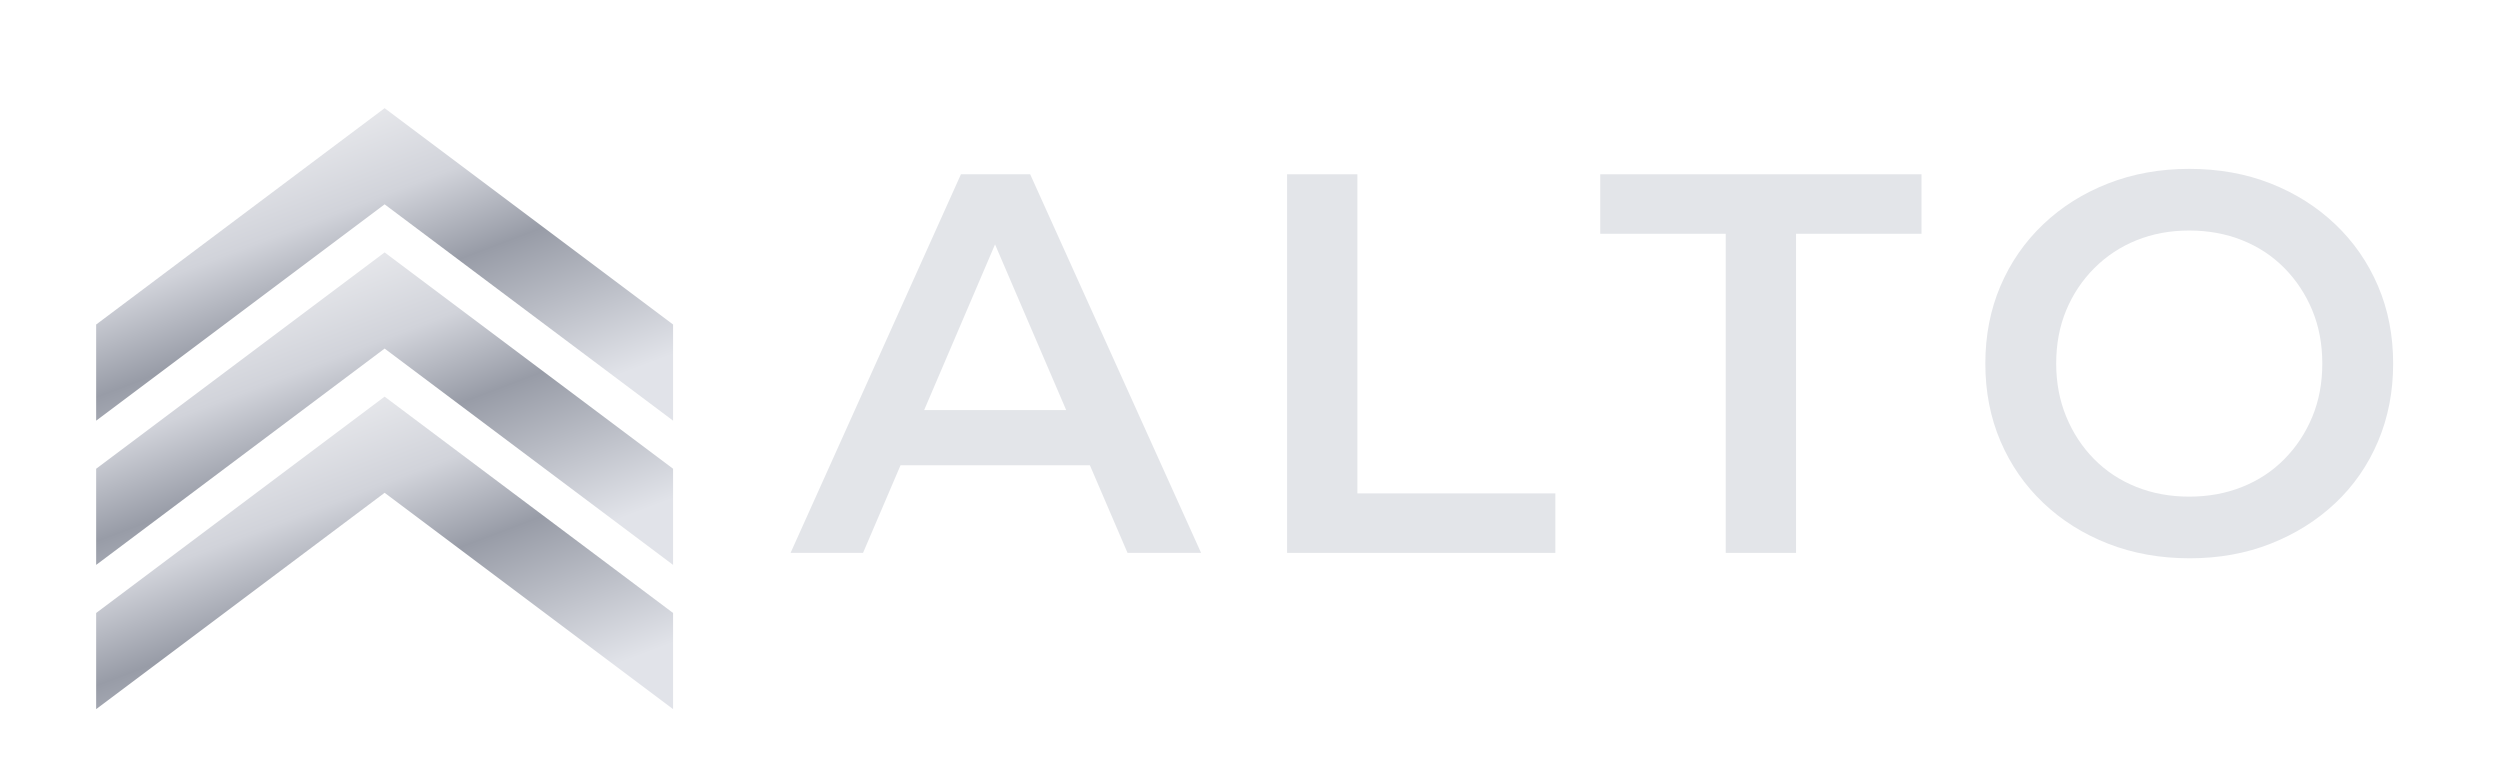
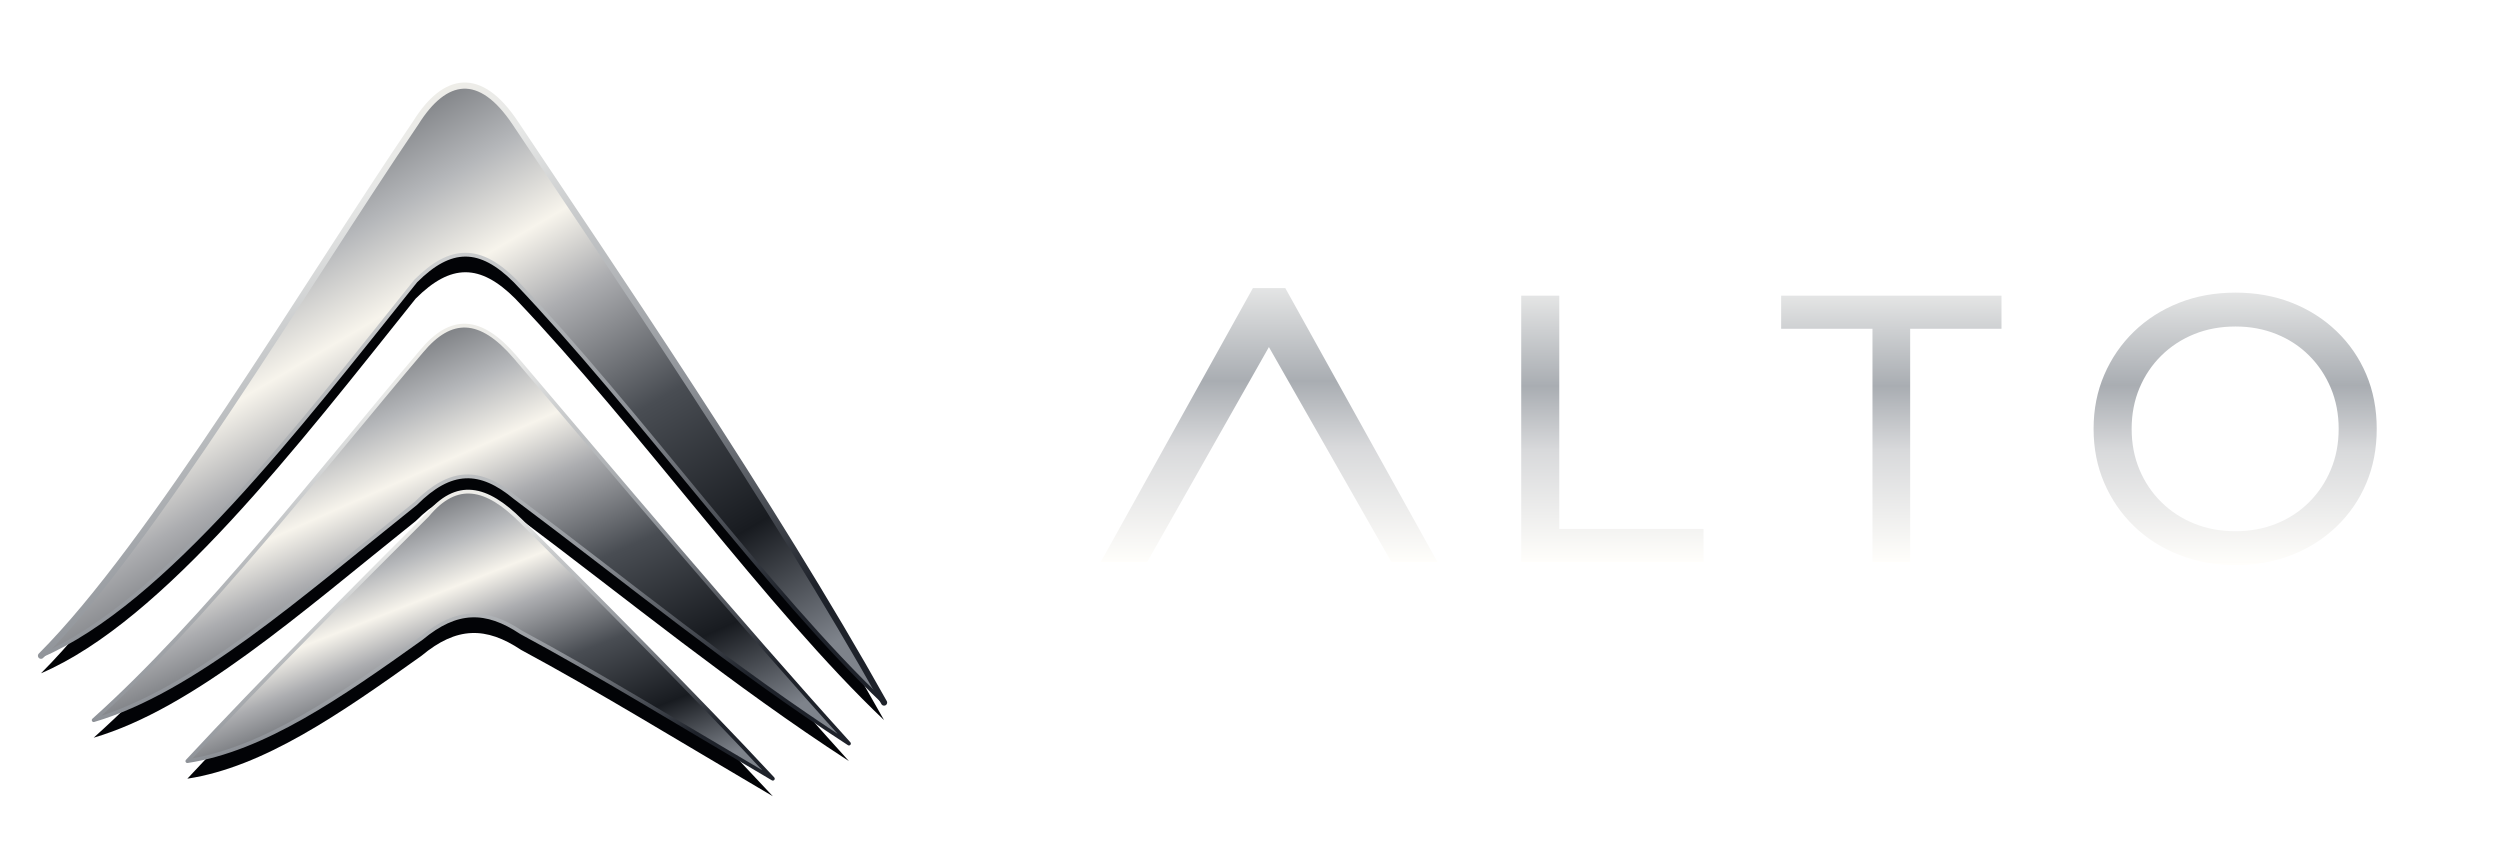
- <svg xmlns="http://www.w3.org/2000/svg" viewBox="0 0 208 64" role="img" aria-label="ALTO">
+ <svg xmlns="http://www.w3.org/2000/svg" viewBox="0 0 427 144" role="img" aria-label="ALTO">
  <defs>
-     <linearGradient id="silver" x1="0" y1="0" x2=".7" y2="1">
-       <stop stop-color="#fff" />
-       <stop offset=".42" stop-color="#d1d3da" />
-       <stop offset=".62" stop-color="#989ca7" />
-       <stop offset="1" stop-color="#e1e3e9" />
+     <linearGradient id="chrome" x1=".1" y1=".1" x2=".82" y2="1">
+       <stop stop-color="#383b40" />
+       <stop offset=".24" stop-color="#b5b7ba" />
+       <stop offset=".35" stop-color="#f7f4ec" />
+       <stop offset=".45" stop-color="#acadb0" />
+       <stop offset=".62" stop-color="#494d53" />
+       <stop offset=".82" stop-color="#181b20" />
+       <stop offset="1" stop-color="#7e838b" />
+     </linearGradient>
+     <linearGradient id="edge" x1="0" y1="0" x2=".6" y2="1">
+       <stop stop-color="#fff9ec" />
+       <stop offset=".3" stop-color="#e7e8e7" />
+       <stop offset=".7" stop-color="#8c9096" />
+       <stop offset="1" stop-color="#1e222a" />
+     </linearGradient>
+     <linearGradient id="word-silver" x1="0" y1="0" x2="0" y2="1">
+       <stop stop-color="#fffefb" />
+       <stop offset=".42" stop-color="#d8d9db" />
+       <stop offset=".66" stop-color="#a9adb2" />
+       <stop offset="1" stop-color="#e4e5e5" />
    </linearGradient>
  </defs>
-   <g fill="url(#silver)">
-     <path d="M8 27 32 9l24 18v8L32 17 8 35Z" />
-     <path d="m8 39 24-18 24 18v8L32 29 8 47Z" />
-     <path d="m8 51 24-18 24 18v8L32 41 8 59Z" />
+   <g fill="#020306" transform="translate(0 3)">
+     <path d="M7 112 C26 93 52 49 71 21 C76 13 82 12 88 21 C104 45 132 86 151 120 C131 101 109 70 88 48 C82 42 77 42 71 48 C51 73 28 103 7 112Z" />
+     <path d="M16 123 C35 106 55 80 72 60 C77 54 82 54 88 61 C105 81 126 106 145 127 C125 114 108 100 88 85 C82 80 77 80 71 86 C51 102 33 118 16 123Z" />
+     <path d="M32 130 C45 116 61 100 73 88 C78 82 83 83 89 89 C101 101 119 119 132 133 C115 123 102 115 89 108 C83 104 78 104 72 109 C58 119 45 128 32 130Z" />
  </g>
-   <g transform="translate(66 8)">
-     <g transform="translate(0 38) scale(.045 -.045)" fill="#e3e5e9">
-       <path transform="translate(0 0)" d="M-5 0 310 700H438L754 0H618L347 631H399L129 0ZM140 162 175 264H553L588 162Z" />
-       <path transform="translate(819 0)" d="M94 0V700H224V110H590V0Z" />
-       <path transform="translate(1488 0)" d="M236 0V590H4V700H598V590H366V0Z" />
-       <path transform="translate(2160 0)" d="M422 -10Q340 -10 271.0 17.0Q202 44 151.0 92.5Q100 141 72.0 206.5Q44 272 44 350Q44 428 72.0 493.5Q100 559 151.0 607.5Q202 656 271.0 683.0Q340 710 421 710Q503 710 571.5 683.0Q640 656 691.0 607.5Q742 559 770.0 493.5Q798 428 798 350Q798 272 770.0 206.0Q742 140 691.0 92.0Q640 44 571.5 17.0Q503 -10 422 -10ZM421 104Q474 104 519.0 122.0Q564 140 597.0 173.5Q630 207 648.5 251.5Q667 296 667 350Q667 404 648.5 448.5Q630 493 597.0 526.5Q564 560 519.0 578.0Q474 596 421 596Q368 596 323.5 578.0Q279 560 245.5 526.5Q212 493 193.5 448.5Q175 404 175 350Q175 297 193.5 252.0Q212 207 245.0 173.5Q278 140 323.0 122.0Q368 104 421 104Z" />
+   <g fill="url(#chrome)" stroke="url(#edge)" stroke-width=".65" stroke-linejoin="round">
+     <path d="M7 112 C26 93 52 49 71 21 C76 13 82 12 88 21 C104 45 132 86 151 120 C131 101 109 70 88 48 C82 42 77 42 71 48 C51 73 28 103 7 112Z" />
+     <path d="M16 123 C35 106 55 80 72 60 C77 54 82 54 88 61 C105 81 126 106 145 127 C125 114 108 100 88 85 C82 80 77 80 71 86 C51 102 33 118 16 123Z" />
+     <path d="M32 130 C45 116 61 100 73 88 C78 82 83 83 89 89 C101 101 119 119 132 133 C115 123 102 115 89 108 C83 104 78 104 72 109 C58 119 45 128 32 130Z" />
+   </g>
+   <path d="M7 112 C26 93 52 49 71 21 C76 13 82 12 88 21 C104 45 132 86 151 120" fill="none" stroke="url(#edge)" stroke-width="1.05" stroke-linecap="round" />
+   <g transform="translate(188 44)">
+     <g fill="url(#word-silver)" transform="translate(0 52) scale(.065 -.065)">
+       <path d="M0 720 85 720 485 0 364 0 42 565-278 0-400 0Z" transform="translate(400 0)" />
+       <path d="M105 0V700H205V87H584V0Z" transform="translate(1000 0)" />
+       <path d="M244 0V613H4V700H583V613H343V0Z" transform="translate(1784 0)" />
+       <path d="M421 -8Q341 -8 272.5 19.0Q204 46 154.0 94.5Q104 143 76.0 208.0Q48 273 48 350Q48 427 76.0 492.0Q104 557 154.0 605.5Q204 654 272.0 681.0Q340 708 421 708Q501 708 568.5 681.5Q636 655 686.5 606.5Q737 558 764.5 493.0Q792 428 792 350Q792 272 764.5 207.0Q737 142 686.5 93.5Q636 45 568.5 18.5Q501 -8 421 -8ZM421 81Q479 81 528.5 101.0Q578 121 614.5 157.5Q651 194 671.5 243.0Q692 292 692 350Q692 408 671.5 457.0Q651 506 614.5 542.5Q578 579 528.5 599.0Q479 619 421 619Q362 619 312.5 599.0Q263 579 226.0 542.5Q189 506 168.5 457.0Q148 408 148 350Q148 292 168.5 243.0Q189 194 226.0 157.5Q263 121 312.5 101.0Q362 81 421 81Z" transform="translate(2561 0)" />
    </g>
  </g>
</svg>
